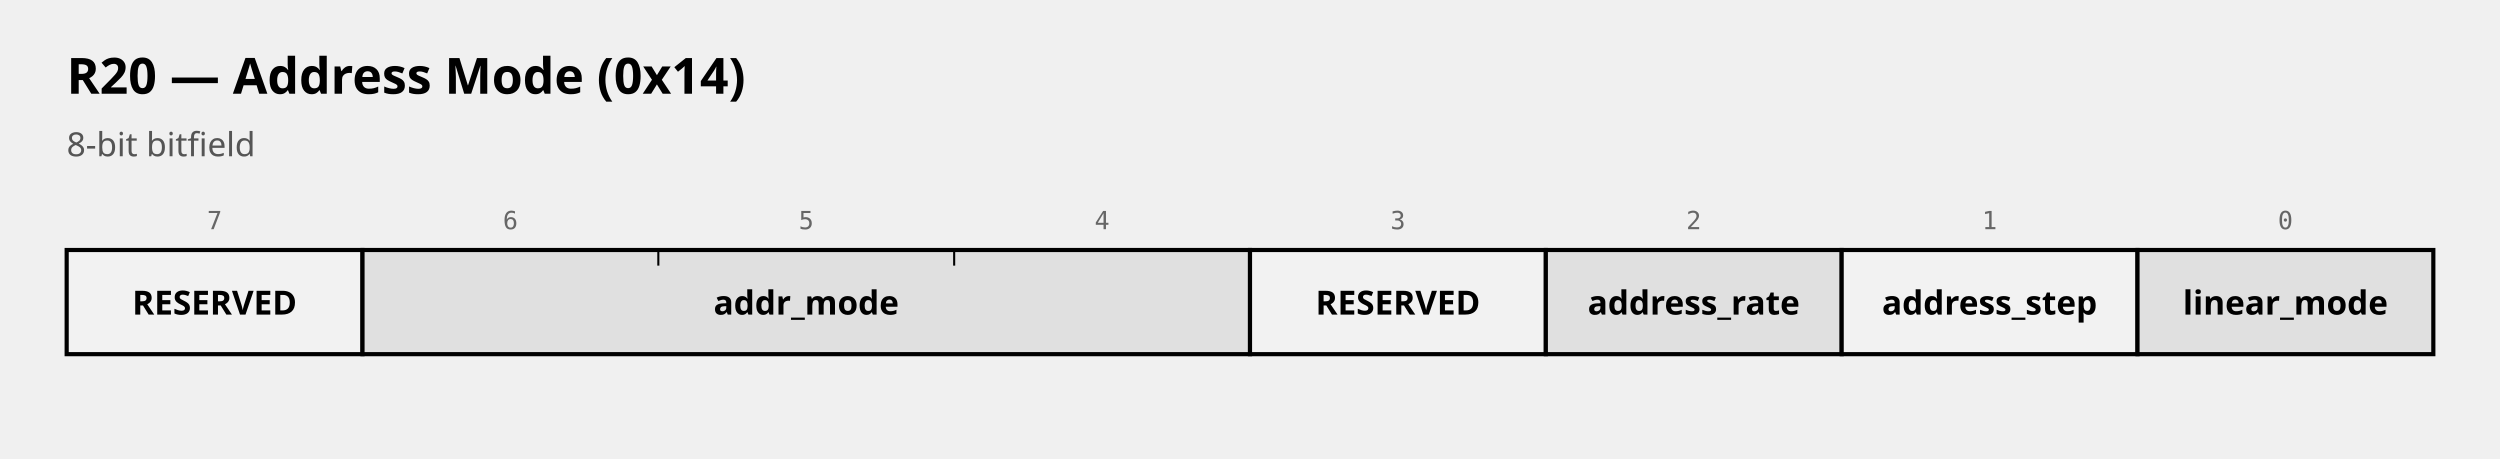
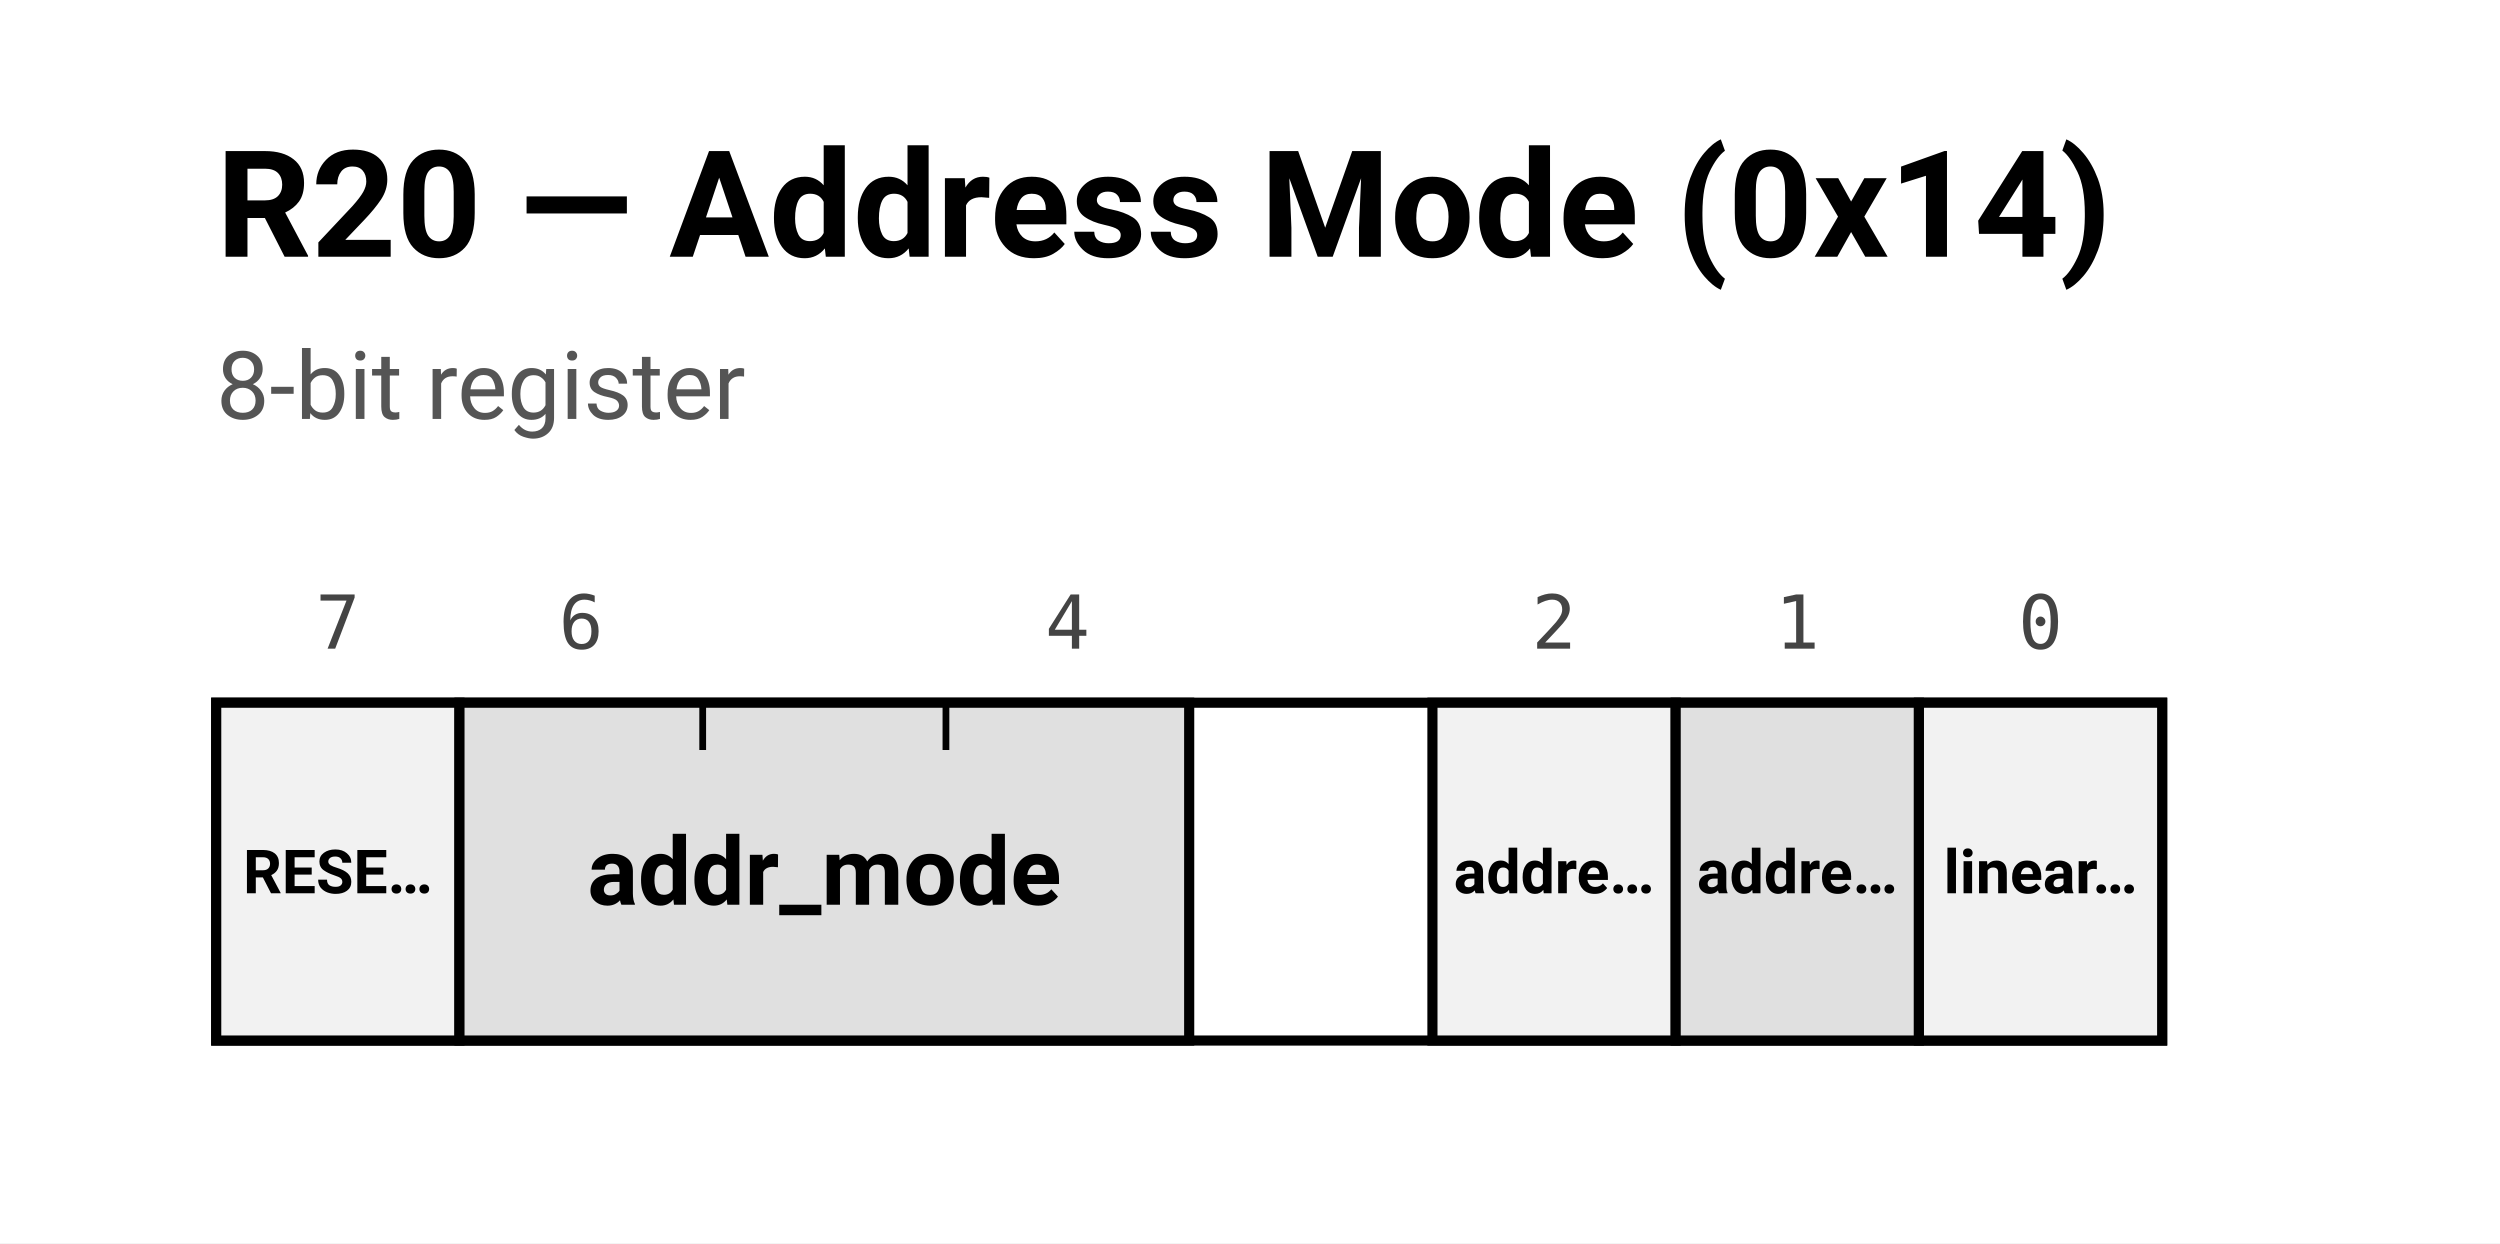
- <svg xmlns="http://www.w3.org/2000/svg" width="1200" height="220" viewBox="0 0 1200 220" style="background: #FFFFFF; font-family: -apple-system, BlinkMacSystemFont, 'Segoe UI', Roboto, Helvetica, Arial, sans-serif;">
-   <text x="32" y="45" style="font: 700 24px sans-serif; fill: #000000;">R20 — Address Mode (0x14)</text>
-   <text x="32" y="75" style="font: 16px sans-serif; fill: #555555;">8-bit bitfield</text>
-   <text x="103.0" y="110" text-anchor="middle" style="font: 12px monospace; fill:#666;">7</text>
-   <line x1="32.0" y1="120" x2="32.0" y2="170" stroke="#000000" stroke-dasharray="2,2" stroke-width="1" />
-   <text x="245.0" y="110" text-anchor="middle" style="font: 12px monospace; fill:#666;">6</text>
-   <line x1="174.0" y1="120" x2="174.0" y2="170" stroke="#000000" stroke-dasharray="2,2" stroke-width="1" />
-   <text x="387.0" y="110" text-anchor="middle" style="font: 12px monospace; fill:#666;">5</text>
-   <line x1="316.0" y1="120" x2="316.0" y2="170" stroke="#000000" stroke-dasharray="2,2" stroke-width="1" />
-   <text x="529.0" y="110" text-anchor="middle" style="font: 12px monospace; fill:#666;">4</text>
-   <line x1="458.0" y1="120" x2="458.0" y2="170" stroke="#000000" stroke-dasharray="2,2" stroke-width="1" />
-   <text x="671.0" y="110" text-anchor="middle" style="font: 12px monospace; fill:#666;">3</text>
-   <line x1="600.0" y1="120" x2="600.0" y2="170" stroke="#000000" stroke-dasharray="2,2" stroke-width="1" />
-   <text x="813.0" y="110" text-anchor="middle" style="font: 12px monospace; fill:#666;">2</text>
-   <line x1="742.0" y1="120" x2="742.0" y2="170" stroke="#000000" stroke-dasharray="2,2" stroke-width="1" />
-   <text x="955.0" y="110" text-anchor="middle" style="font: 12px monospace; fill:#666;">1</text>
-   <line x1="884.0" y1="120" x2="884.0" y2="170" stroke="#000000" stroke-dasharray="2,2" stroke-width="1" />
-   <text x="1097.0" y="110" text-anchor="middle" style="font: 12px monospace; fill:#666;">0</text>
-   <line x1="1026.0" y1="120" x2="1026.0" y2="170" stroke="#000000" stroke-dasharray="2,2" stroke-width="1" />
-   <line x1="1168.0" y1="120" x2="1168.0" y2="170" stroke="#000000" stroke-dasharray="2,2" stroke-width="1" />
-   <rect x="32.0" y="120" width="142.0" height="50" fill="#F2F2F2" stroke="#000000" stroke-width="2" />
-   <text x="103.0" y="151.0" text-anchor="middle" style="font: 700 16px sans-serif;">RESERVED</text>
-   <rect x="174.0" y="120" width="426.0" height="50" fill="#E0E0E0" stroke="#000000" stroke-width="2" />
-   <text x="387.0" y="151.0" text-anchor="middle" style="font: 700 16px sans-serif;">addr_mode</text>
-   <rect x="600.0" y="120" width="142.0" height="50" fill="#F2F2F2" stroke="#000000" stroke-width="2" />
-   <text x="671.0" y="151.0" text-anchor="middle" style="font: 700 16px sans-serif;">RESERVED</text>
-   <rect x="742.0" y="120" width="142.0" height="50" fill="#E0E0E0" stroke="#000000" stroke-width="2" />
-   <text x="813.0" y="151.0" text-anchor="middle" style="font: 700 16px sans-serif;">address_rate</text>
-   <rect x="884.0" y="120" width="142.0" height="50" fill="#F2F2F2" stroke="#000000" stroke-width="2" />
-   <text x="955.0" y="151.0" text-anchor="middle" style="font: 700 16px sans-serif;">address_step</text>
-   <rect x="1026.0" y="120" width="142.0" height="50" fill="#E0E0E0" stroke="#000000" stroke-width="2" />
-   <text x="1097.0" y="151.0" text-anchor="middle" style="font: 700 16px sans-serif;">linear_mode</text>
-   <line x1="32.0" y1="120" x2="32.0" y2="127.5" stroke="#000000" stroke-width="1" />
-   <line x1="174.0" y1="120" x2="174.0" y2="127.5" stroke="#000000" stroke-width="1" />
-   <line x1="316.0" y1="120" x2="316.0" y2="127.5" stroke="#000000" stroke-width="1" />
-   <line x1="458.0" y1="120" x2="458.0" y2="127.5" stroke="#000000" stroke-width="1" />
-   <line x1="600.0" y1="120" x2="600.0" y2="127.5" stroke="#000000" stroke-width="1" />
-   <line x1="742.0" y1="120" x2="742.0" y2="127.5" stroke="#000000" stroke-width="1" />
-   <line x1="884.0" y1="120" x2="884.0" y2="127.5" stroke="#000000" stroke-width="1" />
-   <line x1="1026.0" y1="120" x2="1026.0" y2="127.5" stroke="#000000" stroke-width="1" />
-   <line x1="1168.0" y1="120" x2="1168.0" y2="127.5" stroke="#000000" stroke-width="1" />
+ <svg xmlns="http://www.w3.org/2000/svg" width="370" height="184" viewBox="0 0 370 184">
+   <defs>
+     <pattern id="hatch" width="6" height="6" patternUnits="userSpaceOnUse" patternTransform="rotate(45)">
+       <rect width="6" height="6" fill="#FFFFFF" />
+       <line x1="0" y1="0" x2="0" y2="6" stroke="#B0B0B0" stroke-width="2" />
+     </pattern>
+     <pattern id="xpat" width="8" height="8" patternUnits="userSpaceOnUse">
+       <rect width="8" height="8" fill="#FFFFFF" />
+       <path d="M0 0L8 8M8 0L0 8" stroke="#C07070" stroke-width="1" />
+     </pattern>
+     <marker id="arr" viewBox="0 0 10 10" refX="9" refY="5" markerWidth="8" markerHeight="8" orient="auto">
+       <path d="M0 0L10 5L0 10z" fill="#000000" />
+     </marker>
+   </defs>
+   <style>text{font-family:-apple-system,BlinkMacSystemFont,"Segoe UI",Roboto,Helvetica,Arial,sans-serif}.m{font-family:ui-monospace,Menlo,Consolas,"DejaVu Sans Mono",monospace}</style>
+   <rect width="370" height="184" fill="#FFFFFF" />
+   <text x="32" y="38" font-size="22" font-weight="700" fill="#000000">R20 — Address Mode (0x14)</text>
+   <text x="32" y="62" font-size="14" fill="#555555">8-bit register</text>
+   <text x="50" y="96" font-size="11" text-anchor="middle" fill="#444444" class="m">7</text>
+   <text x="86" y="96" font-size="11" text-anchor="middle" fill="#444444" class="m">6</text>
+   <text x="158" y="96" font-size="11" text-anchor="middle" fill="#444444" class="m">4</text>
+   <text x="230" y="96" font-size="11" text-anchor="middle" fill="#444444" class="m">2</text>
+   <text x="266" y="96" font-size="11" text-anchor="middle" fill="#444444" class="m">1</text>
+   <text x="302" y="96" font-size="11" text-anchor="middle" fill="#444444" class="m">0</text>
+   <rect x="32" y="104" width="288" height="50" fill="#FFFFFF" stroke="#000000" stroke-width="1.5" />
+   <rect x="32" y="104" width="36" height="50" fill="#F2F2F2" stroke="#000000" stroke-width="1.5" />
+   <text x="50" y="132.2" font-size="9" text-anchor="middle" fill="#000000" font-weight="700">RESE…</text>
+   <rect x="68" y="104" width="108" height="50" fill="#E0E0E0" stroke="#000000" stroke-width="1.5" />
+   <text x="122" y="133.9" font-size="14" text-anchor="middle" fill="#000000" font-weight="700">addr_mode</text>
+   <line x1="104" y1="104" x2="104" y2="111" stroke="#000000" stroke-width="1" />
+   <line x1="140" y1="104" x2="140" y2="111" stroke="#000000" stroke-width="1" />
+   <rect x="212" y="104" width="36" height="50" fill="#F2F2F2" stroke="#000000" stroke-width="1.5" />
+   <text x="230" y="132.2" font-size="9" text-anchor="middle" fill="#000000" font-weight="700">addre…</text>
+   <rect x="248" y="104" width="36" height="50" fill="#E0E0E0" stroke="#000000" stroke-width="1.5" />
+   <text x="266" y="132.2" font-size="9" text-anchor="middle" fill="#000000" font-weight="700">addre…</text>
+   <rect x="284" y="104" width="36" height="50" fill="#F2F2F2" stroke="#000000" stroke-width="1.5" />
+   <text x="302" y="132.2" font-size="9" text-anchor="middle" fill="#000000" font-weight="700">linear…</text>
</svg>
